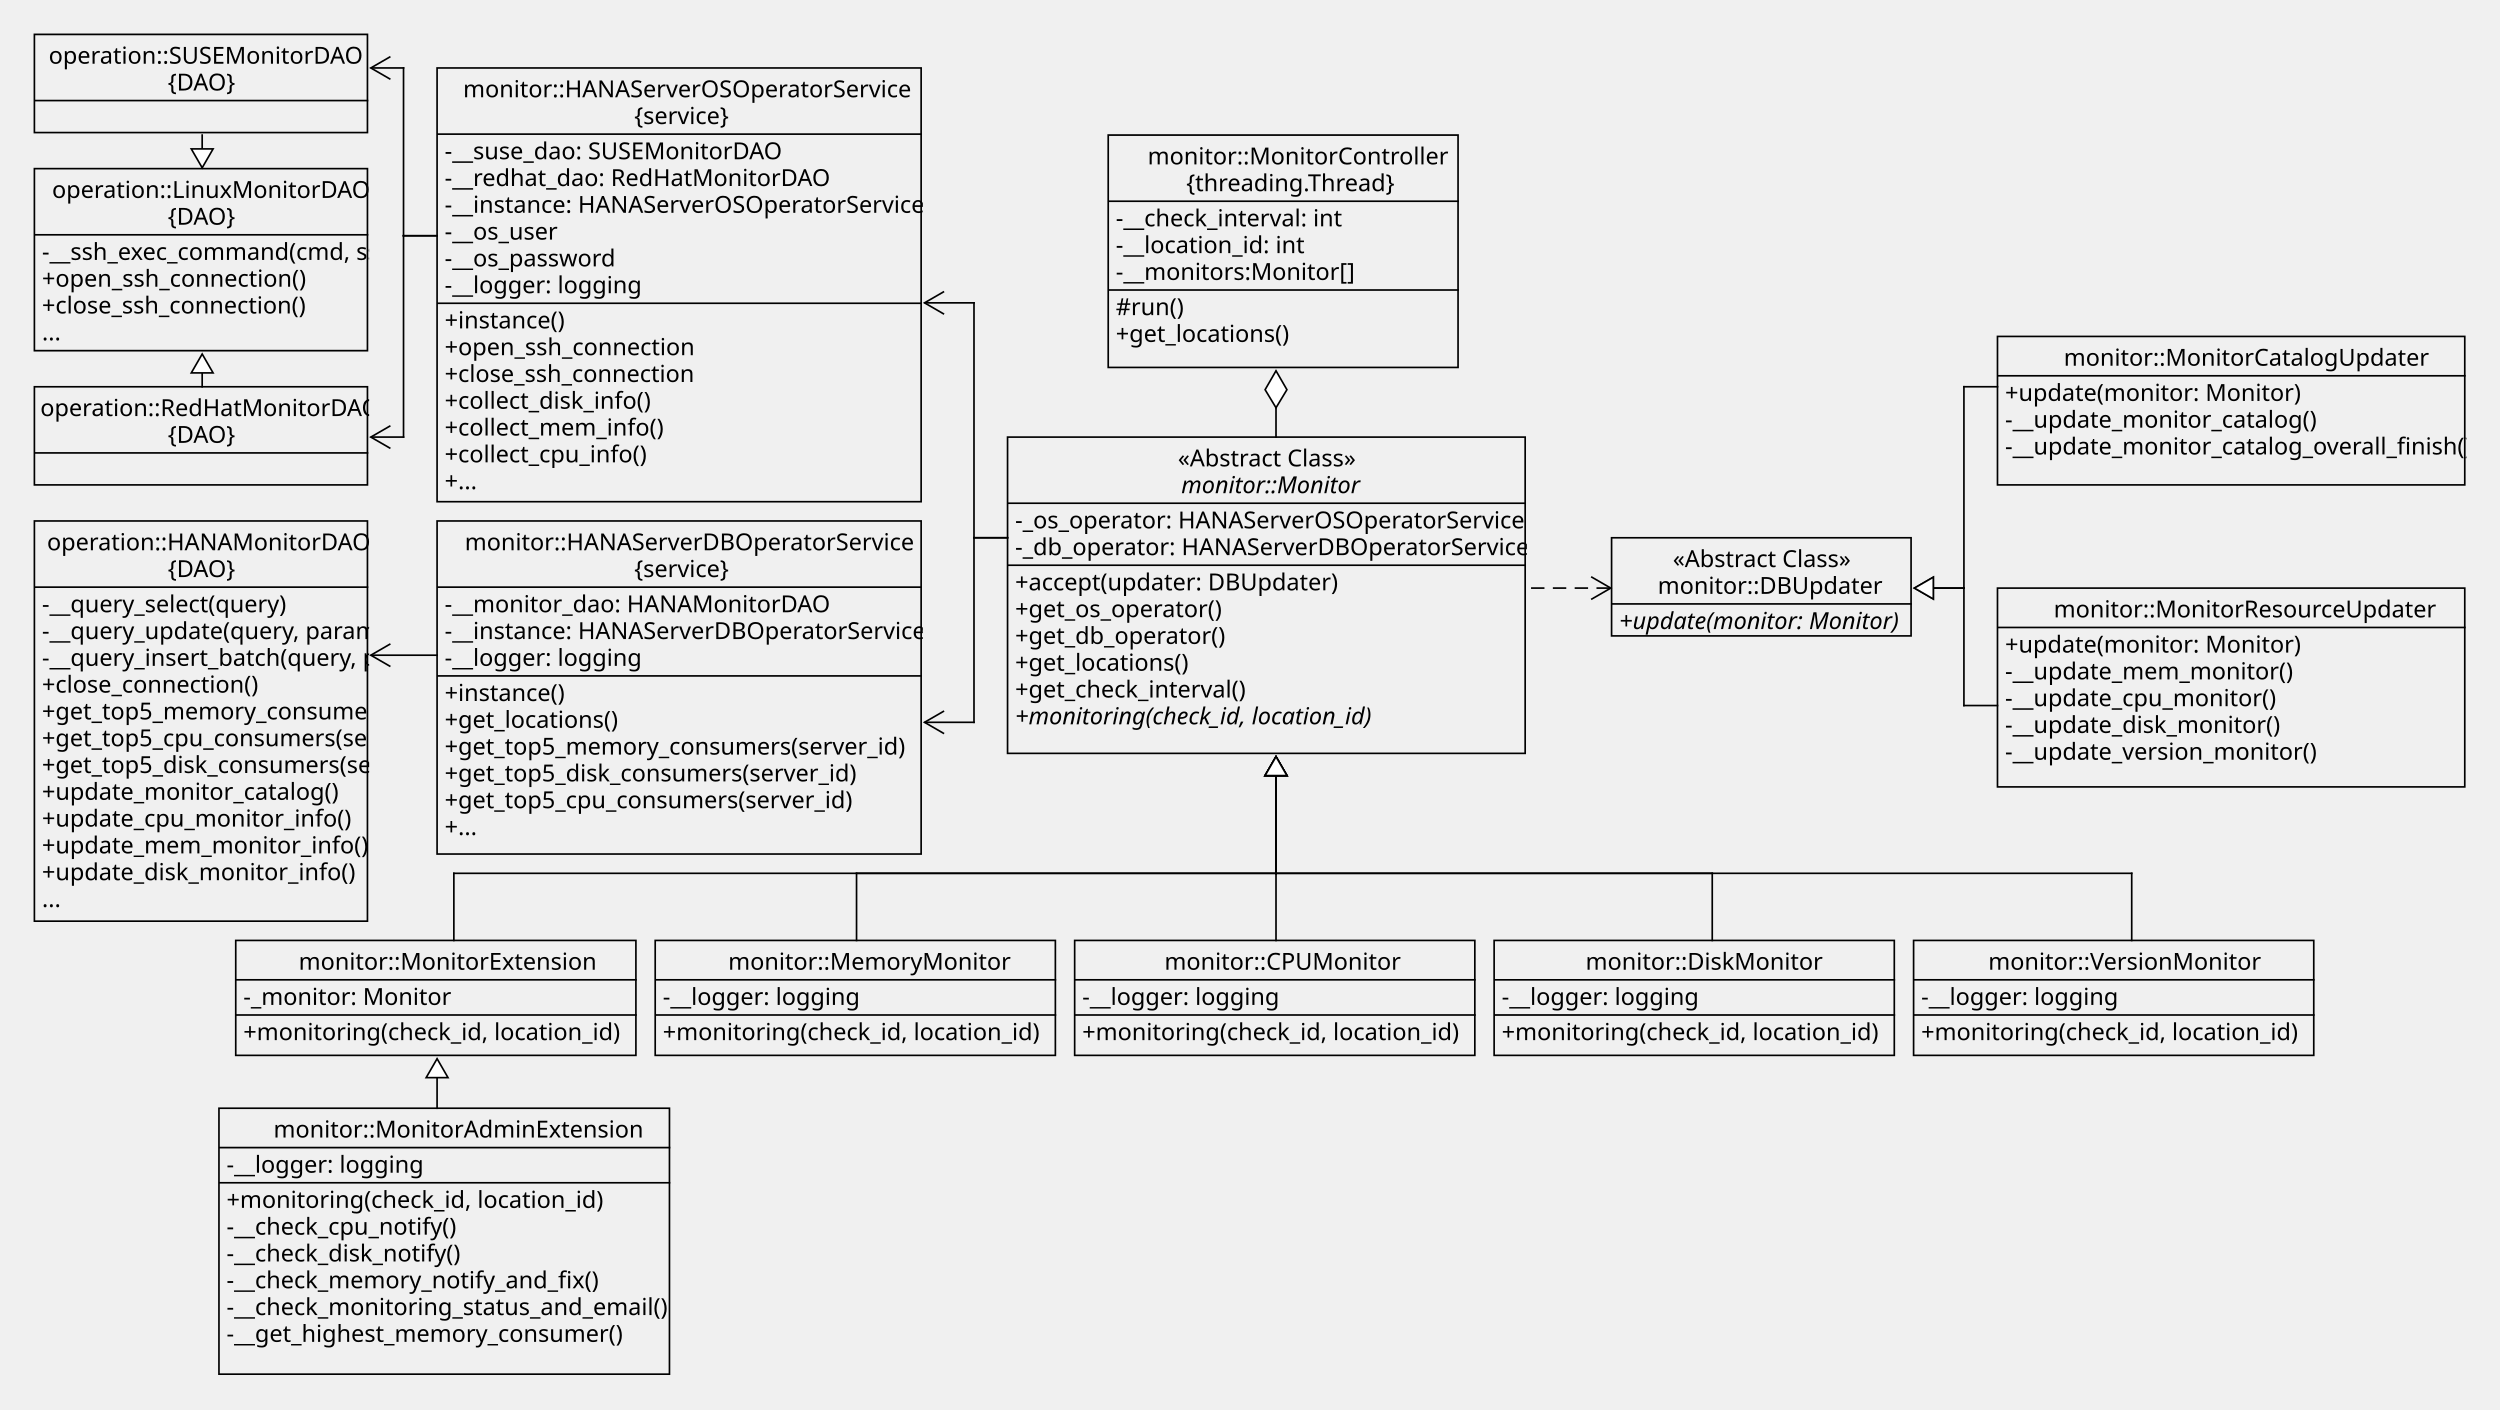
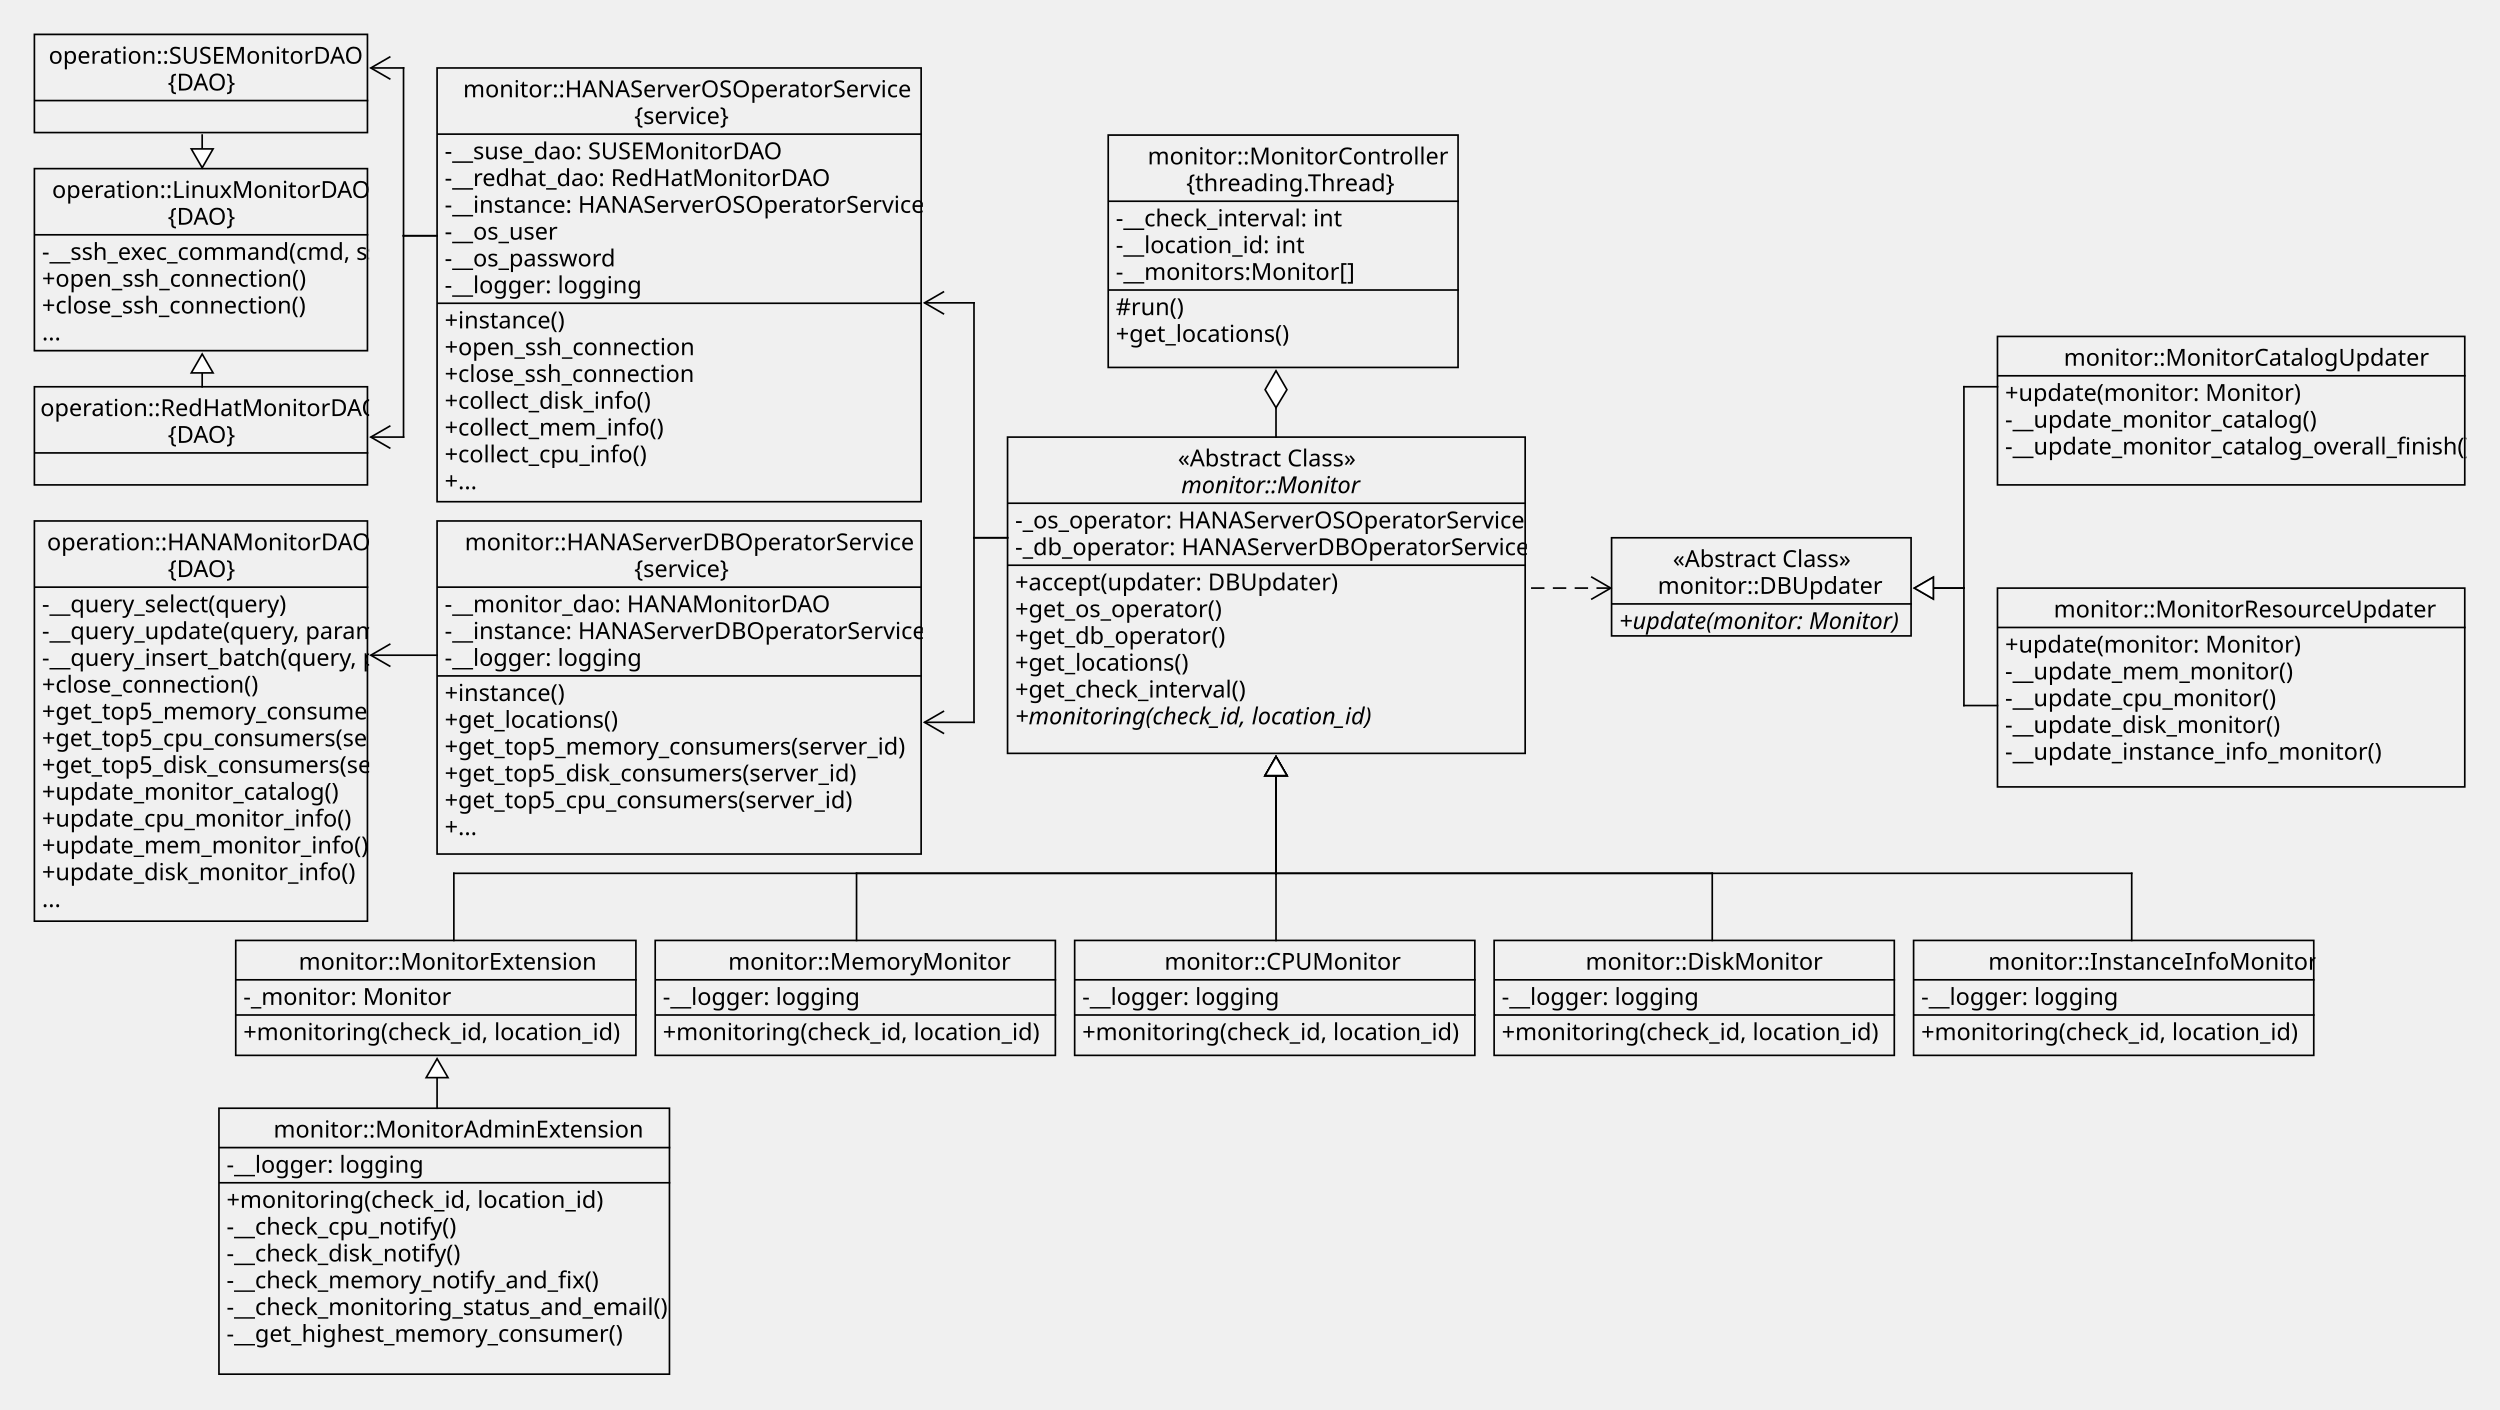
<svg xmlns="http://www.w3.org/2000/svg" fill-opacity="1" color-rendering="auto" color-interpolation="auto" text-rendering="auto" stroke="black" stroke-linecap="square" width="1490" stroke-miterlimit="10" shape-rendering="auto" stroke-opacity="1" fill="black" stroke-dasharray="none" font-weight="normal" stroke-width="1" viewBox="80 40 1490 840" height="840" font-family="'Dialog'" font-style="normal" stroke-linejoin="miter" font-size="12px" stroke-dashoffset="0" image-rendering="auto">
  <defs id="genericDefs" />
  <g>
    <defs id="defs1">
      <clipPath clipPathUnits="userSpaceOnUse" id="clipPath1">
        <path d="M0 0 L2147483647 0 L2147483647 2147483647 L0 2147483647 L0 0 Z" />
      </clipPath>
      <clipPath clipPathUnits="userSpaceOnUse" id="clipPath2">
        <path d="M0 0 L0 60 L200 60 L200 0 Z" />
      </clipPath>
      <clipPath clipPathUnits="userSpaceOnUse" id="clipPath3">
        <path d="M0 0 L0 240 L200 240 L200 0 Z" />
      </clipPath>
      <clipPath clipPathUnits="userSpaceOnUse" id="clipPath4">
        <path d="M0 0 L0 110 L200 110 L200 0 Z" />
      </clipPath>
      <clipPath clipPathUnits="userSpaceOnUse" id="clipPath5">
        <path d="M0 0 L0 200 L290 200 L290 0 Z" />
      </clipPath>
      <clipPath clipPathUnits="userSpaceOnUse" id="clipPath6">
        <path d="M0 0 L0 260 L290 260 L290 0 Z" />
      </clipPath>
      <clipPath clipPathUnits="userSpaceOnUse" id="clipPath7">
        <path d="M0 0 L0 120 L280 120 L280 0 Z" />
      </clipPath>
      <clipPath clipPathUnits="userSpaceOnUse" id="clipPath8">
        <path d="M0 0 L0 90 L280 90 L280 0 Z" />
      </clipPath>
      <clipPath clipPathUnits="userSpaceOnUse" id="clipPath9">
        <path d="M0 0 L0 60 L180 60 L180 0 Z" />
      </clipPath>
      <clipPath clipPathUnits="userSpaceOnUse" id="clipPath10">
        <path d="M0 0 L0 160 L270 160 L270 0 Z" />
      </clipPath>
      <clipPath clipPathUnits="userSpaceOnUse" id="clipPath11">
        <path d="M0 0 L0 70 L240 70 L240 0 Z" />
      </clipPath>
      <clipPath clipPathUnits="userSpaceOnUse" id="clipPath12">
        <path d="M0 0 L0 140 L210 140 L210 0 Z" />
      </clipPath>
      <clipPath clipPathUnits="userSpaceOnUse" id="clipPath13">
        <path d="M0 0 L0 190 L310 190 L310 0 Z" />
      </clipPath>
      <clipPath clipPathUnits="userSpaceOnUse" id="clipPath14">
        <path d="M0 0 L0 50 L30 50 L30 0 Z" />
      </clipPath>
      <clipPath clipPathUnits="userSpaceOnUse" id="clipPath15">
        <path d="M0 0 L0 30 L30 30 L30 0 Z" />
      </clipPath>
      <clipPath clipPathUnits="userSpaceOnUse" id="clipPath16">
        <path d="M0 0 L0 130 L70 130 L70 0 Z" />
      </clipPath>
      <clipPath clipPathUnits="userSpaceOnUse" id="clipPath17">
        <path d="M0 0 L0 150 L70 150 L70 0 Z" />
      </clipPath>
      <clipPath clipPathUnits="userSpaceOnUse" id="clipPath18">
        <path d="M0 0 L0 30 L70 30 L70 0 Z" />
      </clipPath>
      <clipPath clipPathUnits="userSpaceOnUse" id="clipPath19">
        <path d="M0 0 L0 140 L80 140 L80 0 Z" />
      </clipPath>
      <clipPath clipPathUnits="userSpaceOnUse" id="clipPath20">
        <path d="M0 0 L0 170 L80 170 L80 0 Z" />
      </clipPath>
      <clipPath clipPathUnits="userSpaceOnUse" id="clipPath21">
        <path d="M0 0 L0 100 L80 100 L80 0 Z" />
      </clipPath>
      <clipPath clipPathUnits="userSpaceOnUse" id="clipPath22">
        <path d="M0 0 L0 150 L80 150 L80 0 Z" />
      </clipPath>
      <clipPath clipPathUnits="userSpaceOnUse" id="clipPath23">
        <path d="M0 0 L0 30 L80 30 L80 0 Z" />
      </clipPath>
      <clipPath clipPathUnits="userSpaceOnUse" id="clipPath24">
        <path d="M0 0 L0 60 L30 60 L30 0 Z" />
      </clipPath>
      <clipPath clipPathUnits="userSpaceOnUse" id="clipPath25">
        <path d="M0 0 L0 140 L520 140 L520 0 Z" />
      </clipPath>
      <clipPath clipPathUnits="userSpaceOnUse" id="clipPath26">
        <path d="M0 0 L0 70 L30 70 L30 0 Z" />
      </clipPath>
      <clipPath clipPathUnits="userSpaceOnUse" id="clipPath27">
        <path d="M0 0 L0 140 L290 140 L290 0 Z" />
      </clipPath>
      <clipPath clipPathUnits="userSpaceOnUse" id="clipPath28">
        <path d="M0 0 L0 140 L30 140 L30 0 Z" />
      </clipPath>
      <clipPath clipPathUnits="userSpaceOnUse" id="clipPath29">
        <path d="M0 0 L0 140 L540 140 L540 0 Z" />
      </clipPath>
      <clipPath clipPathUnits="userSpaceOnUse" id="clipPath30">
        <path d="M0 0 L0 140 L280 140 L280 0 Z" />
      </clipPath>
    </defs>
    <g fill="rgb(255,255,255)" fill-opacity="0" transform="translate(100,270)" stroke-opacity="0" stroke="rgb(255,255,255)">
      <rect x="0.5" width="198.5" height="58.5" y="0.5" clip-path="url(#clipPath2)" stroke="none" />
    </g>
    <g transform="translate(100,270)">
      <rect fill="none" x="0.5" width="198.5" height="58.5" y="0.5" clip-path="url(#clipPath2)" />
      <text x="4" font-size="14px" y="17.969" clip-path="url(#clipPath2)" font-family="sans-serif" stroke="none" xml:space="preserve">operation::RedHatMonitorDAO</text>
      <text x="80" font-size="14px" y="33.938" clip-path="url(#clipPath2)" font-family="sans-serif" stroke="none" xml:space="preserve">{DAO}</text>
      <path fill="none" d="M1 39.938 L199 39.938" clip-path="url(#clipPath2)" />
    </g>
    <g fill="rgb(255,255,255)" fill-opacity="0" transform="translate(100,60)" stroke-opacity="0" stroke="rgb(255,255,255)">
      <rect x="0.5" width="198.5" height="58.5" y="0.5" clip-path="url(#clipPath2)" stroke="none" />
    </g>
    <g transform="translate(100,60)">
      <rect fill="none" x="0.5" width="198.5" height="58.5" y="0.5" clip-path="url(#clipPath2)" />
      <text x="9" font-size="14px" y="17.969" clip-path="url(#clipPath2)" font-family="sans-serif" stroke="none" xml:space="preserve">operation::SUSEMonitorDAO</text>
      <text x="80" font-size="14px" y="33.938" clip-path="url(#clipPath2)" font-family="sans-serif" stroke="none" xml:space="preserve">{DAO}</text>
      <path fill="none" d="M1 39.938 L199 39.938" clip-path="url(#clipPath2)" />
    </g>
    <g fill="rgb(255,255,255)" fill-opacity="0" transform="translate(100,350)" stroke-opacity="0" stroke="rgb(255,255,255)">
      <rect x="0.5" width="198.5" height="238.5" y="0.5" clip-path="url(#clipPath3)" stroke="none" />
    </g>
    <g transform="translate(100,350)">
      <rect fill="none" x="0.5" width="198.5" height="238.5" y="0.5" clip-path="url(#clipPath3)" />
      <text x="8" font-size="14px" y="17.969" clip-path="url(#clipPath3)" font-family="sans-serif" stroke="none" xml:space="preserve">operation::HANAMonitorDAO</text>
      <text x="80" font-size="14px" y="33.938" clip-path="url(#clipPath3)" font-family="sans-serif" stroke="none" xml:space="preserve">{DAO}</text>
      <path fill="none" d="M1 39.938 L199 39.938" clip-path="url(#clipPath3)" />
      <text x="5" font-size="14px" y="54.906" clip-path="url(#clipPath3)" font-family="sans-serif" stroke="none" xml:space="preserve">-__query_select(query)</text>
      <text x="5" font-size="14px" y="70.875" clip-path="url(#clipPath3)" font-family="sans-serif" stroke="none" xml:space="preserve">-__query_update(query, param)</text>
      <text x="5" font-size="14px" y="86.844" clip-path="url(#clipPath3)" font-family="sans-serif" stroke="none" xml:space="preserve">-__query_insert_batch(query, param)</text>
      <text x="5" font-size="14px" y="102.812" clip-path="url(#clipPath3)" font-family="sans-serif" stroke="none" xml:space="preserve">+close_connection()</text>
      <text x="5" font-size="14px" y="118.781" clip-path="url(#clipPath3)" font-family="sans-serif" stroke="none" xml:space="preserve">+get_top5_memory_consumers(server_id)</text>
      <text x="5" font-size="14px" y="134.75" clip-path="url(#clipPath3)" font-family="sans-serif" stroke="none" xml:space="preserve">+get_top5_cpu_consumers(server_id)</text>
      <text x="5" font-size="14px" y="150.719" clip-path="url(#clipPath3)" font-family="sans-serif" stroke="none" xml:space="preserve">+get_top5_disk_consumers(server_id)</text>
      <text x="5" font-size="14px" y="166.688" clip-path="url(#clipPath3)" font-family="sans-serif" stroke="none" xml:space="preserve">+update_monitor_catalog()</text>
      <text x="5" font-size="14px" y="182.656" clip-path="url(#clipPath3)" font-family="sans-serif" stroke="none" xml:space="preserve">+update_cpu_monitor_info()</text>
      <text x="5" font-size="14px" y="198.625" clip-path="url(#clipPath3)" font-family="sans-serif" stroke="none" xml:space="preserve">+update_mem_monitor_info()</text>
      <text x="5" font-size="14px" y="214.594" clip-path="url(#clipPath3)" font-family="sans-serif" stroke="none" xml:space="preserve">+update_disk_monitor_info()</text>
      <text x="5" font-size="14px" y="230.562" clip-path="url(#clipPath3)" font-family="sans-serif" stroke="none" xml:space="preserve">...</text>
    </g>
    <g fill="rgb(255,255,255)" fill-opacity="0" transform="translate(100,140)" stroke-opacity="0" stroke="rgb(255,255,255)">
      <rect x="0.5" width="198.5" height="108.5" y="0.5" clip-path="url(#clipPath4)" stroke="none" />
    </g>
    <g transform="translate(100,140)">
      <rect fill="none" x="0.5" width="198.5" height="108.5" y="0.5" clip-path="url(#clipPath4)" />
      <text x="11" font-size="14px" y="17.969" clip-path="url(#clipPath4)" font-family="sans-serif" stroke="none" xml:space="preserve">operation::LinuxMonitorDAO</text>
      <text x="80" font-size="14px" y="33.938" clip-path="url(#clipPath4)" font-family="sans-serif" stroke="none" xml:space="preserve">{DAO}</text>
      <path fill="none" d="M1 39.938 L199 39.938" clip-path="url(#clipPath4)" />
      <text x="5" font-size="14px" y="54.906" clip-path="url(#clipPath4)" font-family="sans-serif" stroke="none" xml:space="preserve">-__ssh_exec_command(cmd, ssh)</text>
      <text x="5" font-size="14px" y="70.875" clip-path="url(#clipPath4)" font-family="sans-serif" stroke="none" xml:space="preserve">+open_ssh_connection()</text>
      <text x="5" font-size="14px" y="86.844" clip-path="url(#clipPath4)" font-family="sans-serif" stroke="none" xml:space="preserve">+close_ssh_connection()</text>
      <text x="5" font-size="14px" y="102.812" clip-path="url(#clipPath4)" font-family="sans-serif" stroke="none" xml:space="preserve">...</text>
    </g>
    <g fill="rgb(255,255,255)" fill-opacity="0" transform="translate(340,350)" stroke-opacity="0" stroke="rgb(255,255,255)">
      <rect x="0.5" width="288.5" height="198.5" y="0.5" clip-path="url(#clipPath5)" stroke="none" />
    </g>
    <g transform="translate(340,350)">
      <rect fill="none" x="0.5" width="288.5" height="198.5" y="0.5" clip-path="url(#clipPath5)" />
      <text x="17" font-size="14px" y="17.969" clip-path="url(#clipPath5)" font-family="sans-serif" stroke="none" xml:space="preserve">monitor::HANAServerDBOperatorService</text>
      <text x="118" font-size="14px" y="33.938" clip-path="url(#clipPath5)" font-family="sans-serif" stroke="none" xml:space="preserve">{service}</text>
      <path fill="none" d="M1 39.938 L289 39.938" clip-path="url(#clipPath5)" />
      <text x="5" font-size="14px" y="54.906" clip-path="url(#clipPath5)" font-family="sans-serif" stroke="none" xml:space="preserve">-__monitor_dao: HANAMonitorDAO</text>
      <text x="5" font-size="14px" y="70.875" clip-path="url(#clipPath5)" font-family="sans-serif" stroke="none" xml:space="preserve">-__instance: HANAServerDBOperatorService</text>
      <text x="5" font-size="14px" y="86.844" clip-path="url(#clipPath5)" font-family="sans-serif" stroke="none" xml:space="preserve">-__logger: logging</text>
      <path fill="none" d="M1 92.844 L289 92.844" clip-path="url(#clipPath5)" />
      <text x="5" font-size="14px" y="107.812" clip-path="url(#clipPath5)" font-family="sans-serif" stroke="none" xml:space="preserve">+instance()</text>
      <text x="5" font-size="14px" y="123.781" clip-path="url(#clipPath5)" font-family="sans-serif" stroke="none" xml:space="preserve">+get_locations()</text>
      <text x="5" font-size="14px" y="139.75" clip-path="url(#clipPath5)" font-family="sans-serif" stroke="none" xml:space="preserve">+get_top5_memory_consumers(server_id)</text>
      <text x="5" font-size="14px" y="155.719" clip-path="url(#clipPath5)" font-family="sans-serif" stroke="none" xml:space="preserve">+get_top5_disk_consumers(server_id)</text>
      <text x="5" font-size="14px" y="171.688" clip-path="url(#clipPath5)" font-family="sans-serif" stroke="none" xml:space="preserve">+get_top5_cpu_consumers(server_id)</text>
      <text x="5" font-size="14px" y="187.656" clip-path="url(#clipPath5)" font-family="sans-serif" stroke="none" xml:space="preserve">+...</text>
    </g>
    <g fill="rgb(255,255,255)" fill-opacity="0" transform="translate(340,80)" stroke-opacity="0" stroke="rgb(255,255,255)">
      <rect x="0.5" width="288.5" height="258.5" y="0.5" clip-path="url(#clipPath6)" stroke="none" />
    </g>
    <g transform="translate(340,80)">
      <rect fill="none" x="0.5" width="288.5" height="258.5" y="0.5" clip-path="url(#clipPath6)" />
      <text x="16" font-size="14px" y="17.969" clip-path="url(#clipPath6)" font-family="sans-serif" stroke="none" xml:space="preserve">monitor::HANAServerOSOperatorService</text>
      <text x="118" font-size="14px" y="33.938" clip-path="url(#clipPath6)" font-family="sans-serif" stroke="none" xml:space="preserve">{service}</text>
      <path fill="none" d="M1 39.938 L289 39.938" clip-path="url(#clipPath6)" />
      <text x="5" font-size="14px" y="54.906" clip-path="url(#clipPath6)" font-family="sans-serif" stroke="none" xml:space="preserve">-__suse_dao: SUSEMonitorDAO</text>
      <text x="5" font-size="14px" y="70.875" clip-path="url(#clipPath6)" font-family="sans-serif" stroke="none" xml:space="preserve">-__redhat_dao: RedHatMonitorDAO</text>
      <text x="5" font-size="14px" y="86.844" clip-path="url(#clipPath6)" font-family="sans-serif" stroke="none" xml:space="preserve">-__instance: HANAServerOSOperatorService</text>
      <text x="5" font-size="14px" y="102.812" clip-path="url(#clipPath6)" font-family="sans-serif" stroke="none" xml:space="preserve">-__os_user</text>
      <text x="5" font-size="14px" y="118.781" clip-path="url(#clipPath6)" font-family="sans-serif" stroke="none" xml:space="preserve">-__os_password</text>
      <text x="5" font-size="14px" y="134.75" clip-path="url(#clipPath6)" font-family="sans-serif" stroke="none" xml:space="preserve">-__logger: logging</text>
      <path fill="none" d="M1 140.75 L289 140.75" clip-path="url(#clipPath6)" />
      <text x="5" font-size="14px" y="155.719" clip-path="url(#clipPath6)" font-family="sans-serif" stroke="none" xml:space="preserve">+instance()</text>
      <text x="5" font-size="14px" y="171.688" clip-path="url(#clipPath6)" font-family="sans-serif" stroke="none" xml:space="preserve">+open_ssh_connection</text>
      <text x="5" font-size="14px" y="187.656" clip-path="url(#clipPath6)" font-family="sans-serif" stroke="none" xml:space="preserve">+close_ssh_connection</text>
      <text x="5" font-size="14px" y="203.625" clip-path="url(#clipPath6)" font-family="sans-serif" stroke="none" xml:space="preserve">+collect_disk_info()</text>
      <text x="5" font-size="14px" y="219.594" clip-path="url(#clipPath6)" font-family="sans-serif" stroke="none" xml:space="preserve">+collect_mem_info()</text>
      <text x="5" font-size="14px" y="235.562" clip-path="url(#clipPath6)" font-family="sans-serif" stroke="none" xml:space="preserve">+collect_cpu_info()</text>
      <text x="5" font-size="14px" y="251.531" clip-path="url(#clipPath6)" font-family="sans-serif" stroke="none" xml:space="preserve">+...</text>
    </g>
    <g fill="rgb(255,255,255)" fill-opacity="0" transform="translate(1270,390)" stroke-opacity="0" stroke="rgb(255,255,255)">
      <rect x="0.5" width="278.5" height="118.5" y="0.5" clip-path="url(#clipPath7)" stroke="none" />
    </g>
    <g transform="translate(1270,390)">
      <rect fill="none" x="0.5" width="278.5" height="118.5" y="0.5" clip-path="url(#clipPath7)" />
      <text x="34" font-size="14px" y="17.969" clip-path="url(#clipPath7)" font-family="sans-serif" stroke="none" xml:space="preserve">monitor::MonitorResourceUpdater</text>
      <path fill="none" d="M1 23.969 L279 23.969" clip-path="url(#clipPath7)" />
      <text x="5" font-size="14px" y="38.938" clip-path="url(#clipPath7)" font-family="sans-serif" stroke="none" xml:space="preserve">+update(monitor: Monitor)</text>
      <text x="5" font-size="14px" y="54.906" clip-path="url(#clipPath7)" font-family="sans-serif" stroke="none" xml:space="preserve">-__update_mem_monitor()</text>
      <text x="5" font-size="14px" y="70.875" clip-path="url(#clipPath7)" font-family="sans-serif" stroke="none" xml:space="preserve">-__update_cpu_monitor()</text>
      <text x="5" font-size="14px" y="86.844" clip-path="url(#clipPath7)" font-family="sans-serif" stroke="none" xml:space="preserve">-__update_disk_monitor()</text>
-       <text x="5" font-size="14px" y="102.812" clip-path="url(#clipPath7)" font-family="sans-serif" stroke="none" xml:space="preserve">-__update_version_monitor()</text>
+       <text x="5" font-size="14px" y="102.812" clip-path="url(#clipPath7)" font-family="sans-serif" stroke="none" xml:space="preserve">-__update_instance_info_monitor()</text>
    </g>
    <g fill="rgb(255,255,255)" fill-opacity="0" transform="translate(1270,240)" stroke-opacity="0" stroke="rgb(255,255,255)">
      <rect x="0.5" width="278.5" height="88.5" y="0.5" clip-path="url(#clipPath8)" stroke="none" />
    </g>
    <g transform="translate(1270,240)">
      <rect fill="none" x="0.5" width="278.5" height="88.5" y="0.5" clip-path="url(#clipPath8)" />
      <text x="40" font-size="14px" y="17.969" clip-path="url(#clipPath8)" font-family="sans-serif" stroke="none" xml:space="preserve">monitor::MonitorCatalogUpdater</text>
      <path fill="none" d="M1 23.969 L279 23.969" clip-path="url(#clipPath8)" />
      <text x="5" font-size="14px" y="38.938" clip-path="url(#clipPath8)" font-family="sans-serif" stroke="none" xml:space="preserve">+update(monitor: Monitor)</text>
      <text x="5" font-size="14px" y="54.906" clip-path="url(#clipPath8)" font-family="sans-serif" stroke="none" xml:space="preserve">-__update_monitor_catalog()</text>
      <text x="5" font-size="14px" y="70.875" clip-path="url(#clipPath8)" font-family="sans-serif" stroke="none" xml:space="preserve">-__update_monitor_catalog_overall_finish()</text>
    </g>
    <g fill="rgb(255,255,255)" fill-opacity="0" transform="translate(1040,360)" stroke-opacity="0" stroke="rgb(255,255,255)">
      <rect x="0.5" width="178.5" height="58.5" y="0.5" clip-path="url(#clipPath9)" stroke="none" />
    </g>
    <g transform="translate(1040,360)">
      <rect fill="none" x="0.5" width="178.5" height="58.5" y="0.5" clip-path="url(#clipPath9)" />
      <text x="37" font-size="14px" y="17.969" clip-path="url(#clipPath9)" font-family="sans-serif" stroke="none" xml:space="preserve">«Abstract Class»</text>
      <text x="28" font-size="14px" y="33.938" clip-path="url(#clipPath9)" font-family="sans-serif" stroke="none" xml:space="preserve">monitor::DBUpdater</text>
      <path fill="none" d="M1 39.938 L179 39.938" clip-path="url(#clipPath9)" />
      <text x="5" font-size="14px" y="54.906" clip-path="url(#clipPath9)" font-family="sans-serif" font-style="italic" stroke="none" xml:space="preserve">+update(monitor: Monitor)</text>
    </g>
    <g fill="rgb(255,255,255)" fill-opacity="0" transform="translate(210,700)" stroke-opacity="0" stroke="rgb(255,255,255)">
      <rect x="0.5" width="268.5" height="158.5" y="0.5" clip-path="url(#clipPath10)" stroke="none" />
    </g>
    <g transform="translate(210,700)">
      <rect fill="none" x="0.5" width="268.5" height="158.5" y="0.5" clip-path="url(#clipPath10)" />
      <text x="33" font-size="14px" y="17.969" clip-path="url(#clipPath10)" font-family="sans-serif" stroke="none" xml:space="preserve">monitor::MonitorAdminExtension</text>
      <path fill="none" d="M1 23.969 L269 23.969" clip-path="url(#clipPath10)" />
      <text x="5" font-size="14px" y="38.938" clip-path="url(#clipPath10)" font-family="sans-serif" stroke="none" xml:space="preserve">-__logger: logging</text>
      <path fill="none" d="M1 44.938 L269 44.938" clip-path="url(#clipPath10)" />
      <text x="5" font-size="14px" y="59.906" clip-path="url(#clipPath10)" font-family="sans-serif" stroke="none" xml:space="preserve">+monitoring(check_id, location_id)</text>
      <text x="5" font-size="14px" y="75.875" clip-path="url(#clipPath10)" font-family="sans-serif" stroke="none" xml:space="preserve">-__check_cpu_notify()</text>
      <text x="5" font-size="14px" y="91.844" clip-path="url(#clipPath10)" font-family="sans-serif" stroke="none" xml:space="preserve">-__check_disk_notify()</text>
      <text x="5" font-size="14px" y="107.812" clip-path="url(#clipPath10)" font-family="sans-serif" stroke="none" xml:space="preserve">-__check_memory_notify_and_fix()</text>
      <text x="5" font-size="14px" y="123.781" clip-path="url(#clipPath10)" font-family="sans-serif" stroke="none" xml:space="preserve">-__check_monitoring_status_and_email()</text>
      <text x="5" font-size="14px" y="139.75" clip-path="url(#clipPath10)" font-family="sans-serif" stroke="none" xml:space="preserve">-__get_highest_memory_consumer()</text>
    </g>
    <g fill="rgb(255,255,255)" fill-opacity="0" transform="translate(220,600)" stroke-opacity="0" stroke="rgb(255,255,255)">
      <rect x="0.5" width="238.5" height="68.5" y="0.5" clip-path="url(#clipPath11)" stroke="none" />
    </g>
    <g transform="translate(220,600)">
      <rect fill="none" x="0.5" width="238.5" height="68.5" y="0.5" clip-path="url(#clipPath11)" />
      <text x="38" font-size="14px" y="17.969" clip-path="url(#clipPath11)" font-family="sans-serif" stroke="none" xml:space="preserve">monitor::MonitorExtension</text>
      <path fill="none" d="M1 23.969 L239 23.969" clip-path="url(#clipPath11)" />
      <text x="5" font-size="14px" y="38.938" clip-path="url(#clipPath11)" font-family="sans-serif" stroke="none" xml:space="preserve">-_monitor: Monitor</text>
      <path fill="none" d="M1 44.938 L239 44.938" clip-path="url(#clipPath11)" />
      <text x="5" font-size="14px" y="59.906" clip-path="url(#clipPath11)" font-family="sans-serif" stroke="none" xml:space="preserve">+monitoring(check_id, location_id)</text>
    </g>
    <g fill="rgb(255,255,255)" fill-opacity="0" transform="translate(740,120)" stroke-opacity="0" stroke="rgb(255,255,255)">
      <rect x="0.5" width="208.5" height="138.5" y="0.5" clip-path="url(#clipPath12)" stroke="none" />
    </g>
    <g transform="translate(740,120)">
      <rect fill="none" x="0.5" width="208.5" height="138.5" y="0.5" clip-path="url(#clipPath12)" />
      <text x="24" font-size="14px" y="17.969" clip-path="url(#clipPath12)" font-family="sans-serif" stroke="none" xml:space="preserve">monitor::MonitorController</text>
      <text x="47" font-size="14px" y="33.938" clip-path="url(#clipPath12)" font-family="sans-serif" stroke="none" xml:space="preserve">{threading.Thread}</text>
      <path fill="none" d="M1 39.938 L209 39.938" clip-path="url(#clipPath12)" />
      <text x="5" font-size="14px" y="54.906" clip-path="url(#clipPath12)" font-family="sans-serif" stroke="none" xml:space="preserve">-__check_interval: int</text>
      <text x="5" font-size="14px" y="70.875" clip-path="url(#clipPath12)" font-family="sans-serif" stroke="none" xml:space="preserve">-__location_id: int</text>
      <text x="5" font-size="14px" y="86.844" clip-path="url(#clipPath12)" font-family="sans-serif" stroke="none" xml:space="preserve">-__monitors:Monitor[]</text>
      <path fill="none" d="M1 92.844 L209 92.844" clip-path="url(#clipPath12)" />
      <text x="5" font-size="14px" y="107.812" clip-path="url(#clipPath12)" font-family="sans-serif" stroke="none" xml:space="preserve">#run()</text>
      <text x="5" font-size="14px" y="123.781" clip-path="url(#clipPath12)" font-family="sans-serif" stroke="none" xml:space="preserve">+get_locations()</text>
    </g>
    <g fill="rgb(255,255,255)" fill-opacity="0" transform="translate(970,600)" stroke-opacity="0" stroke="rgb(255,255,255)">
      <rect x="0.5" width="238.5" height="68.5" y="0.5" clip-path="url(#clipPath11)" stroke="none" />
    </g>
    <g transform="translate(970,600)">
      <rect fill="none" x="0.5" width="238.5" height="68.5" y="0.5" clip-path="url(#clipPath11)" />
      <text x="55" font-size="14px" y="17.969" clip-path="url(#clipPath11)" font-family="sans-serif" stroke="none" xml:space="preserve">monitor::DiskMonitor</text>
      <path fill="none" d="M1 23.969 L239 23.969" clip-path="url(#clipPath11)" />
      <text x="5" font-size="14px" y="38.938" clip-path="url(#clipPath11)" font-family="sans-serif" stroke="none" xml:space="preserve">-__logger: logging</text>
      <path fill="none" d="M1 44.938 L239 44.938" clip-path="url(#clipPath11)" />
      <text x="5" font-size="14px" y="59.906" clip-path="url(#clipPath11)" font-family="sans-serif" stroke="none" xml:space="preserve">+monitoring(check_id, location_id)</text>
    </g>
    <g fill="rgb(255,255,255)" fill-opacity="0" transform="translate(1220,600)" stroke-opacity="0" stroke="rgb(255,255,255)">
      <rect x="0.5" width="238.5" height="68.5" y="0.5" clip-path="url(#clipPath11)" stroke="none" />
    </g>
    <g transform="translate(1220,600)">
      <rect fill="none" x="0.5" width="238.5" height="68.5" y="0.5" clip-path="url(#clipPath11)" />
-       <text x="45" font-size="14px" y="17.969" clip-path="url(#clipPath11)" font-family="sans-serif" stroke="none" xml:space="preserve">monitor::VersionMonitor</text>
+       <text x="45" font-size="14px" y="17.969" clip-path="url(#clipPath11)" font-family="sans-serif" stroke="none" xml:space="preserve">monitor::InstanceInfoMonitor</text>
      <path fill="none" d="M1 23.969 L239 23.969" clip-path="url(#clipPath11)" />
      <text x="5" font-size="14px" y="38.938" clip-path="url(#clipPath11)" font-family="sans-serif" stroke="none" xml:space="preserve">-__logger: logging</text>
      <path fill="none" d="M1 44.938 L239 44.938" clip-path="url(#clipPath11)" />
      <text x="5" font-size="14px" y="59.906" clip-path="url(#clipPath11)" font-family="sans-serif" stroke="none" xml:space="preserve">+monitoring(check_id, location_id)</text>
    </g>
    <g fill="rgb(255,255,255)" fill-opacity="0" transform="translate(470,600)" stroke-opacity="0" stroke="rgb(255,255,255)">
      <rect x="0.5" width="238.5" height="68.5" y="0.5" clip-path="url(#clipPath11)" stroke="none" />
    </g>
    <g transform="translate(470,600)">
      <rect fill="none" x="0.5" width="238.5" height="68.5" y="0.5" clip-path="url(#clipPath11)" />
      <text x="44" font-size="14px" y="17.969" clip-path="url(#clipPath11)" font-family="sans-serif" stroke="none" xml:space="preserve">monitor::MemoryMonitor</text>
      <path fill="none" d="M1 23.969 L239 23.969" clip-path="url(#clipPath11)" />
      <text x="5" font-size="14px" y="38.938" clip-path="url(#clipPath11)" font-family="sans-serif" stroke="none" xml:space="preserve">-__logger: logging</text>
      <path fill="none" d="M1 44.938 L239 44.938" clip-path="url(#clipPath11)" />
      <text x="5" font-size="14px" y="59.906" clip-path="url(#clipPath11)" font-family="sans-serif" stroke="none" xml:space="preserve">+monitoring(check_id, location_id)</text>
    </g>
    <g fill="rgb(255,255,255)" fill-opacity="0" transform="translate(720,600)" stroke-opacity="0" stroke="rgb(255,255,255)">
      <rect x="0.5" width="238.5" height="68.5" y="0.5" clip-path="url(#clipPath11)" stroke="none" />
    </g>
    <g transform="translate(720,600)">
      <rect fill="none" x="0.5" width="238.5" height="68.5" y="0.5" clip-path="url(#clipPath11)" />
      <text x="54" font-size="14px" y="17.969" clip-path="url(#clipPath11)" font-family="sans-serif" stroke="none" xml:space="preserve">monitor::CPUMonitor</text>
      <path fill="none" d="M1 23.969 L239 23.969" clip-path="url(#clipPath11)" />
      <text x="5" font-size="14px" y="38.938" clip-path="url(#clipPath11)" font-family="sans-serif" stroke="none" xml:space="preserve">-__logger: logging</text>
      <path fill="none" d="M1 44.938 L239 44.938" clip-path="url(#clipPath11)" />
      <text x="5" font-size="14px" y="59.906" clip-path="url(#clipPath11)" font-family="sans-serif" stroke="none" xml:space="preserve">+monitoring(check_id, location_id)</text>
    </g>
    <g fill="rgb(255,255,255)" fill-opacity="0" transform="translate(680,300)" stroke-opacity="0" stroke="rgb(255,255,255)">
      <rect x="0.5" width="308.5" height="188.5" y="0.5" clip-path="url(#clipPath13)" stroke="none" />
    </g>
    <g transform="translate(680,300)">
      <rect fill="none" x="0.5" width="308.5" height="188.5" y="0.5" clip-path="url(#clipPath13)" />
      <text x="102" font-size="14px" y="17.969" clip-path="url(#clipPath13)" font-family="sans-serif" stroke="none" xml:space="preserve">«Abstract Class»</text>
      <text x="104" font-size="14px" y="33.938" clip-path="url(#clipPath13)" font-family="sans-serif" font-style="italic" stroke="none" xml:space="preserve">monitor::Monitor</text>
      <path fill="none" d="M1 39.938 L309 39.938" clip-path="url(#clipPath13)" />
      <text x="5" font-size="14px" y="54.906" clip-path="url(#clipPath13)" font-family="sans-serif" stroke="none" xml:space="preserve">-_os_operator: HANAServerOSOperatorService</text>
      <text x="5" font-size="14px" y="70.875" clip-path="url(#clipPath13)" font-family="sans-serif" stroke="none" xml:space="preserve">-_db_operator: HANAServerDBOperatorService</text>
      <path fill="none" d="M1 76.875 L309 76.875" clip-path="url(#clipPath13)" />
      <text x="5" font-size="14px" y="91.844" clip-path="url(#clipPath13)" font-family="sans-serif" stroke="none" xml:space="preserve">+accept(updater: DBUpdater)</text>
      <text x="5" font-size="14px" y="107.812" clip-path="url(#clipPath13)" font-family="sans-serif" stroke="none" xml:space="preserve">+get_os_operator()</text>
      <text x="5" font-size="14px" y="123.781" clip-path="url(#clipPath13)" font-family="sans-serif" stroke="none" xml:space="preserve">+get_db_operator()</text>
      <text x="5" font-size="14px" y="139.75" clip-path="url(#clipPath13)" font-family="sans-serif" stroke="none" xml:space="preserve">+get_locations()</text>
      <text x="5" font-size="14px" y="155.719" clip-path="url(#clipPath13)" font-family="sans-serif" stroke="none" xml:space="preserve">+get_check_interval()</text>
      <text x="5" font-size="14px" y="171.688" clip-path="url(#clipPath13)" font-family="sans-serif" font-style="italic" stroke="none" xml:space="preserve">+monitoring(check_id, location_id)</text>
    </g>
    <g transform="translate(190,240)">
      <path fill="none" d="M10.5 11.5 L10.5 30.5" clip-path="url(#clipPath14)" />
      <path fill="white" d="M4 22.258 L10.5 11 L17 22.258 Z" clip-path="url(#clipPath14)" stroke="none" />
      <path fill="none" d="M4 22.258 L10.5 11 L17 22.258 Z" clip-path="url(#clipPath14)" />
    </g>
    <g transform="translate(180,240)">
      <path fill="none" d="M� � L10.5 10.5" clip-path="url(#clipPath15)" />
      <path fill="white" d="M� � L� � L� � Z" clip-path="url(#clipPath15)" stroke="none" />
      <path fill="none" d="M� � L� � L� � Z" clip-path="url(#clipPath15)" />
    </g>
    <g transform="translate(190,110)">
      <path fill="none" d="M10.5 29.5 L10.5 10.5" clip-path="url(#clipPath14)" />
      <path fill="white" d="M17 18.742 L10.5 30 L4 18.742 Z" clip-path="url(#clipPath14)" stroke="none" />
      <path fill="none" d="M17 18.742 L10.5 30 L4 18.742 Z" clip-path="url(#clipPath14)" />
    </g>
    <g transform="translate(290,70)">
      <path fill="none" d="M11.5 10.5 L30.5 10.5" clip-path="url(#clipPath16)" />
      <path fill="none" d="M30.5 10.5 L30.5 110.5" clip-path="url(#clipPath16)" />
      <path fill="none" d="M30.5 110.5 L50.5 110.5" clip-path="url(#clipPath16)" />
      <path fill="none" d="M22.258 17 L11 10.5 L22.258 4" clip-path="url(#clipPath16)" />
    </g>
    <g transform="translate(290,170)">
      <path fill="none" d="M11.5 130.5 L30.5 130.5" clip-path="url(#clipPath17)" />
      <path fill="none" d="M30.5 130.5 L30.5 10.5" clip-path="url(#clipPath17)" />
      <path fill="none" d="M30.5 10.5 L50.5 10.5" clip-path="url(#clipPath17)" />
      <path fill="none" d="M22.258 137 L11 130.5 L22.258 124" clip-path="url(#clipPath17)" />
    </g>
    <g transform="translate(290,420)">
      <path fill="none" d="M11.5 10.5 L50.5 10.5" clip-path="url(#clipPath18)" />
      <path fill="none" d="M22.258 17 L11 10.5 L22.258 4" clip-path="url(#clipPath18)" />
    </g>
    <g transform="translate(620,350)">
      <path fill="none" d="M11.5 120.5 L40.5 120.5" clip-path="url(#clipPath19)" />
      <path fill="none" d="M40.5 120.5 L40.5 10.5" clip-path="url(#clipPath19)" />
      <path fill="none" d="M40.5 10.5 L60.5 10.5" clip-path="url(#clipPath19)" />
      <path fill="none" d="M22.258 127 L11 120.5 L22.258 114" clip-path="url(#clipPath19)" />
    </g>
    <g transform="translate(620,210)">
      <path fill="none" d="M11.5 10.5 L40.5 10.5" clip-path="url(#clipPath20)" />
      <path fill="none" d="M40.5 10.5 L40.5 150.5" clip-path="url(#clipPath20)" />
      <path fill="none" d="M40.5 150.5 L60.5 150.5" clip-path="url(#clipPath20)" />
      <path fill="none" d="M22.258 17 L11 10.5 L22.258 4" clip-path="url(#clipPath20)" />
    </g>
    <g transform="translate(1210,380)">
      <path fill="none" d="M11.5 10.5 L40.5 10.5" clip-path="url(#clipPath21)" />
      <path fill="none" d="M40.5 10.5 L40.5 80.5" clip-path="url(#clipPath21)" />
      <path fill="none" d="M40.5 80.5 L60.5 80.5" clip-path="url(#clipPath21)" />
      <path fill="white" d="M22.258 17 L11 10.5 L22.258 4 Z" clip-path="url(#clipPath21)" stroke="none" />
      <path fill="none" d="M22.258 17 L11 10.5 L22.258 4 Z" clip-path="url(#clipPath21)" />
    </g>
    <g transform="translate(1210,260)">
      <path fill="none" d="M11.5 130.5 L40.5 130.5" clip-path="url(#clipPath22)" />
      <path fill="none" d="M40.5 130.5 L40.5 10.5" clip-path="url(#clipPath22)" />
      <path fill="none" d="M40.5 10.5 L60.5 10.5" clip-path="url(#clipPath22)" />
      <path fill="white" d="M22.258 137 L11 130.5 L22.258 124 Z" clip-path="url(#clipPath22)" stroke="none" />
      <path fill="none" d="M22.258 137 L11 130.5 L22.258 124 Z" clip-path="url(#clipPath22)" />
    </g>
    <g stroke-dasharray="8,5" stroke-miterlimit="5" transform="translate(980,380)" stroke-linecap="butt">
      <path fill="none" d="M59.5 10.5 L10.5 10.5" clip-path="url(#clipPath23)" />
      <path fill="none" stroke-miterlimit="10" stroke-dasharray="none" d="M48.742 4 L60 10.5 L48.742 17" clip-path="url(#clipPath23)" stroke-linecap="square" />
    </g>
    <g transform="translate(330,660)">
      <path fill="none" d="M10.5 11.5 L10.5 40.5" clip-path="url(#clipPath24)" />
      <path fill="white" d="M4 22.258 L10.5 11 L17 22.258 Z" clip-path="url(#clipPath24)" stroke="none" />
      <path fill="none" d="M4 22.258 L10.5 11 L17 22.258 Z" clip-path="url(#clipPath24)" />
    </g>
    <g transform="translate(340,480)">
      <path fill="none" d="M500.5 11.5 L500.5 80.5" clip-path="url(#clipPath25)" />
      <path fill="none" d="M500.5 80.5 L10.5 80.5" clip-path="url(#clipPath25)" />
      <path fill="none" d="M10.5 80.5 L10.5 120.5" clip-path="url(#clipPath25)" />
      <path fill="white" d="M494 22.258 L500.5 11 L507 22.258 Z" clip-path="url(#clipPath25)" stroke="none" />
      <path fill="none" d="M494 22.258 L500.5 11 L507 22.258 Z" clip-path="url(#clipPath25)" />
    </g>
    <g transform="translate(830,250)">
      <path fill="none" d="M10.5 11.5 L10.5 50.5" clip-path="url(#clipPath26)" />
      <path fill="white" d="M4 22.258 L10.5 11 L17 22.258 L10.5 33.017 Z" clip-path="url(#clipPath26)" stroke="none" />
      <path fill="none" d="M4 22.258 L10.5 11 L17 22.258 L10.5 33.017 Z" clip-path="url(#clipPath26)" />
    </g>
    <g transform="translate(830,480)">
      <path fill="none" d="M10.5 11.5 L10.5 80.5" clip-path="url(#clipPath27)" />
      <path fill="none" d="M10.5 80.5 L270.5 80.5" clip-path="url(#clipPath27)" />
      <path fill="none" d="M270.5 80.5 L270.5 120.5" clip-path="url(#clipPath27)" />
      <path fill="white" d="M4 22.258 L10.5 11 L17 22.258 Z" clip-path="url(#clipPath27)" stroke="none" />
      <path fill="none" d="M4 22.258 L10.5 11 L17 22.258 Z" clip-path="url(#clipPath27)" />
    </g>
    <g transform="translate(830,480)">
      <path fill="none" d="M10.5 11.5 L10.5 120.5" clip-path="url(#clipPath28)" />
      <path fill="white" d="M4 22.258 L10.5 11 L17 22.258 Z" clip-path="url(#clipPath28)" stroke="none" />
      <path fill="none" d="M4 22.258 L10.5 11 L17 22.258 Z" clip-path="url(#clipPath28)" />
    </g>
    <g transform="translate(830,480)">
      <path fill="none" d="M10.5 11.5 L10.5 80.5" clip-path="url(#clipPath29)" />
      <path fill="none" d="M10.5 80.5 L520.5 80.5" clip-path="url(#clipPath29)" />
      <path fill="none" d="M520.5 80.5 L520.5 120.5" clip-path="url(#clipPath29)" />
      <path fill="white" d="M4 22.258 L10.5 11 L17 22.258 Z" clip-path="url(#clipPath29)" stroke="none" />
      <path fill="none" d="M4 22.258 L10.5 11 L17 22.258 Z" clip-path="url(#clipPath29)" />
    </g>
    <g transform="translate(580,480)">
      <path fill="none" d="M260.5 11.5 L260.5 80.5" clip-path="url(#clipPath30)" />
      <path fill="none" d="M260.5 80.5 L10.5 80.5" clip-path="url(#clipPath30)" />
      <path fill="none" d="M10.5 80.5 L10.5 120.5" clip-path="url(#clipPath30)" />
      <path fill="white" d="M254 22.258 L260.5 11 L267 22.258 Z" clip-path="url(#clipPath30)" stroke="none" />
      <path fill="none" d="M254 22.258 L260.5 11 L267 22.258 Z" clip-path="url(#clipPath30)" />
    </g>
  </g>
</svg>
